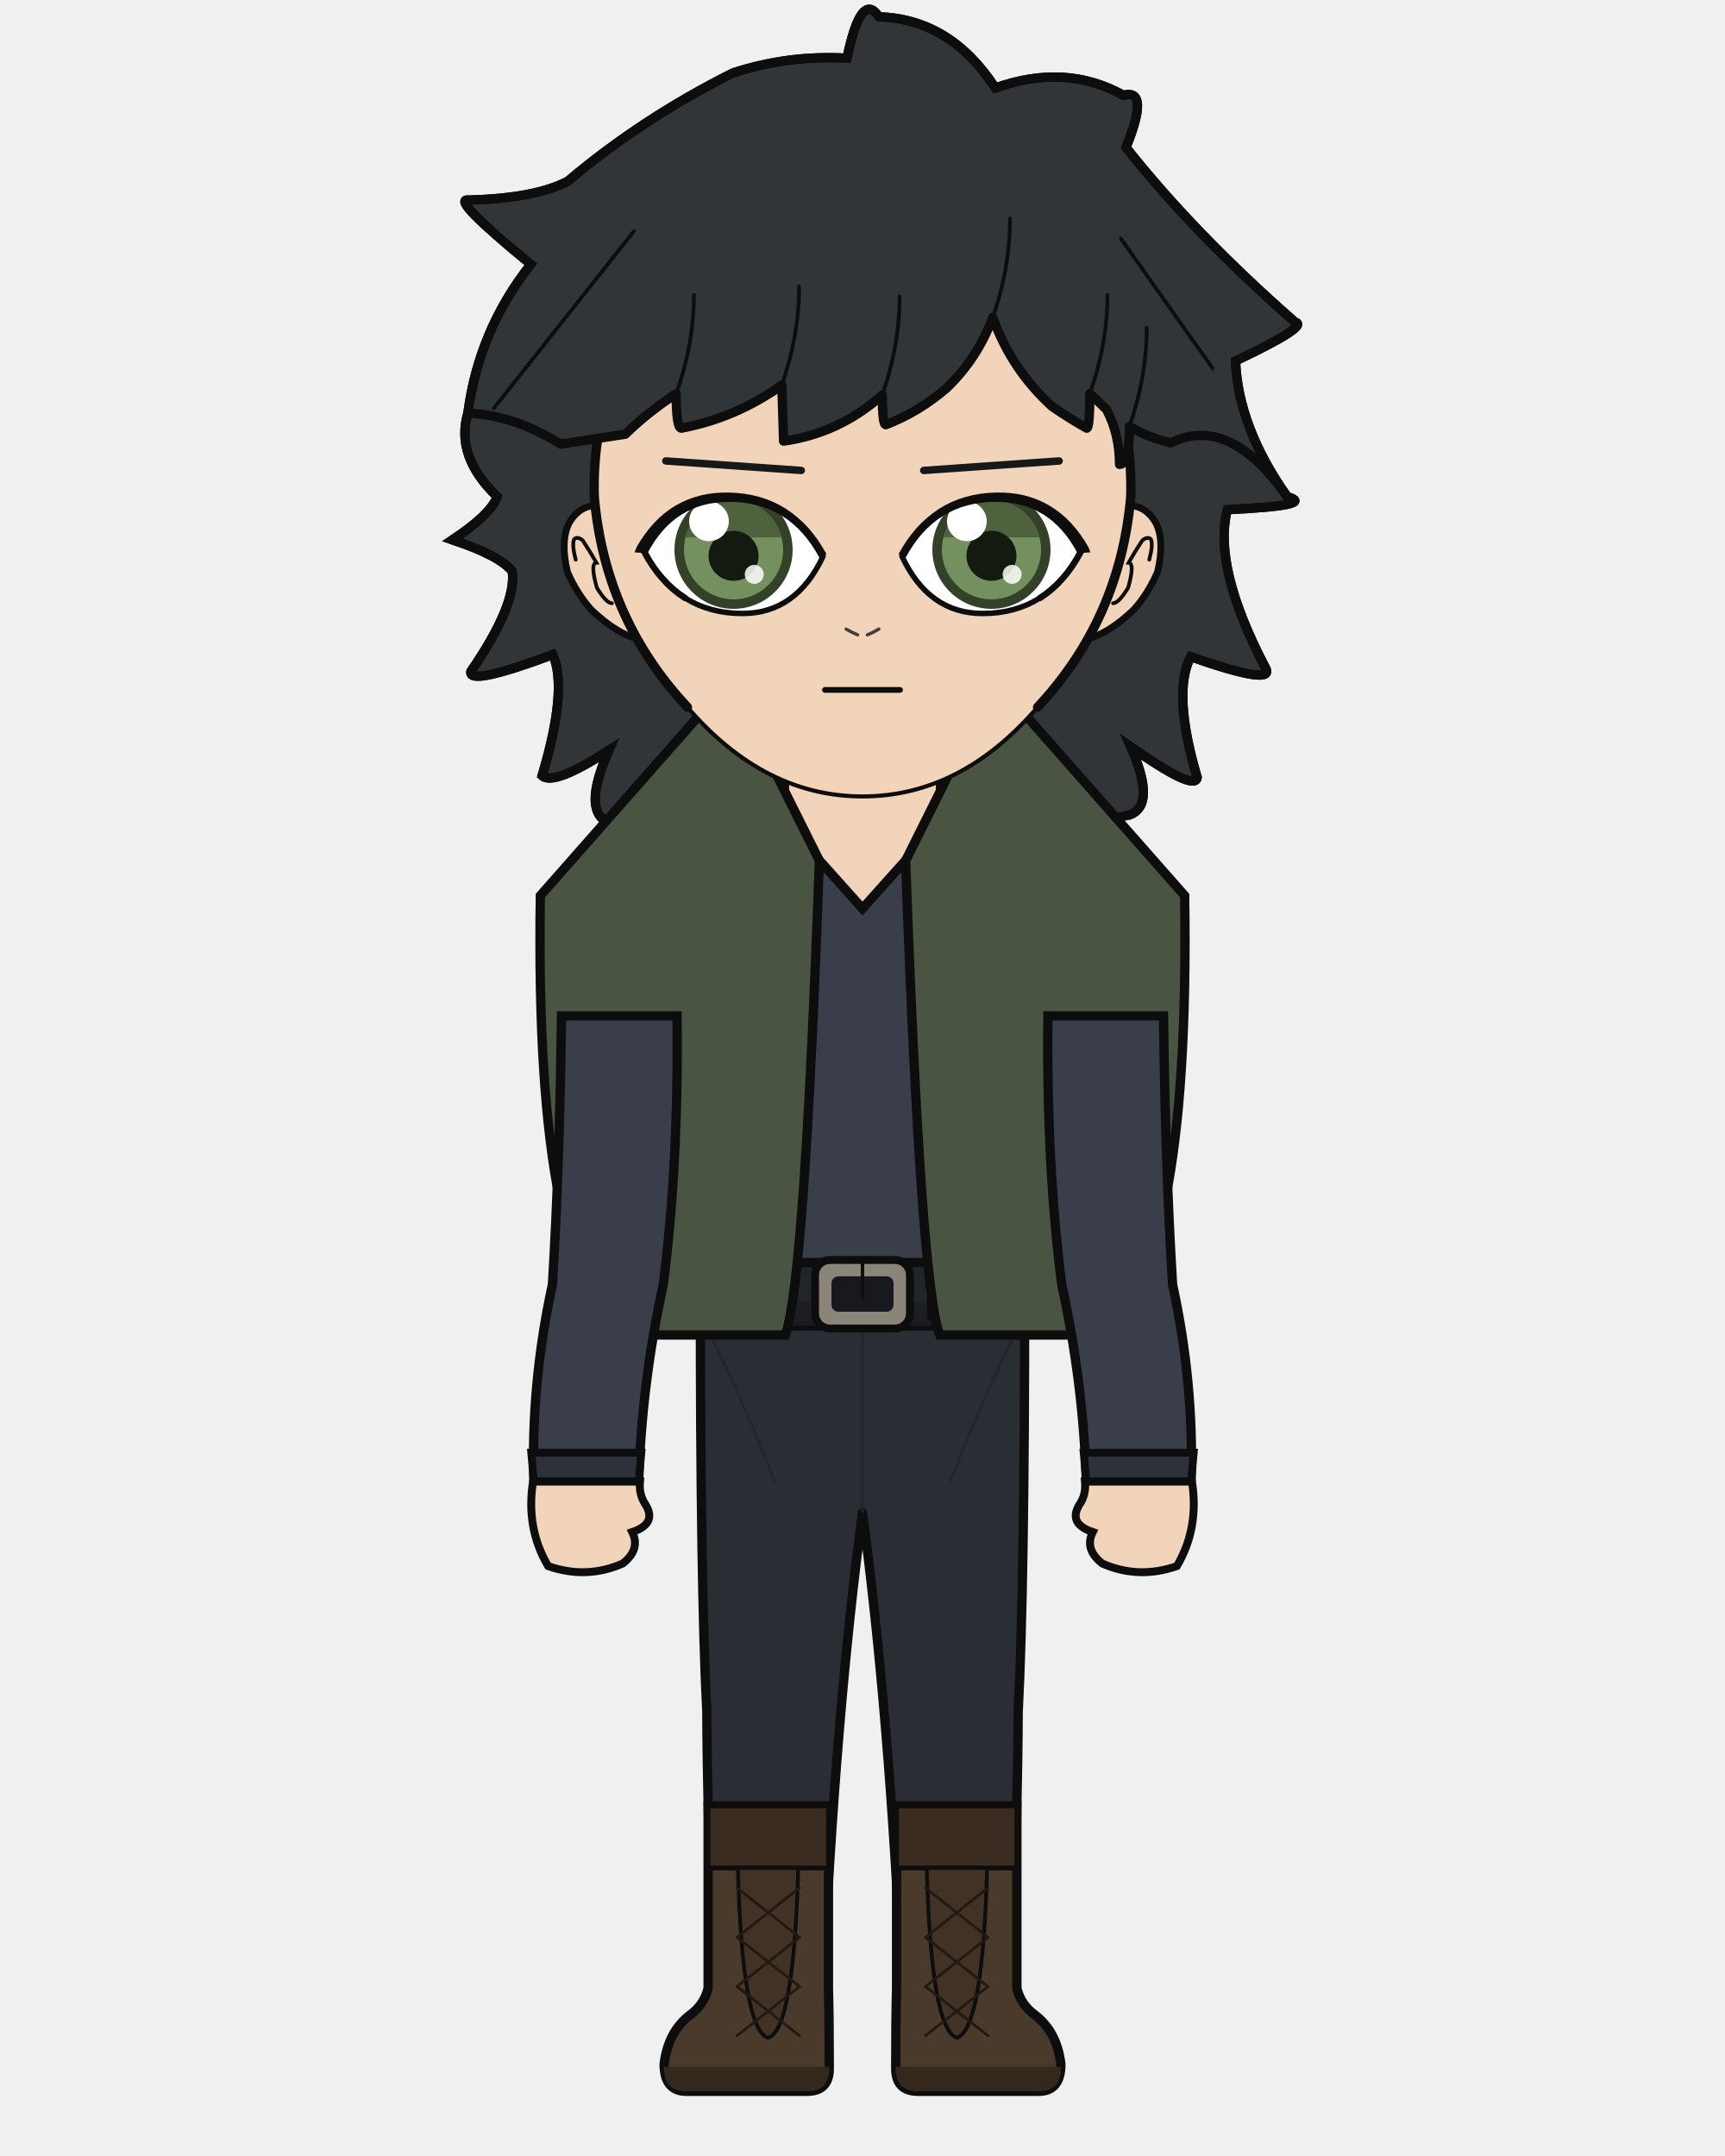
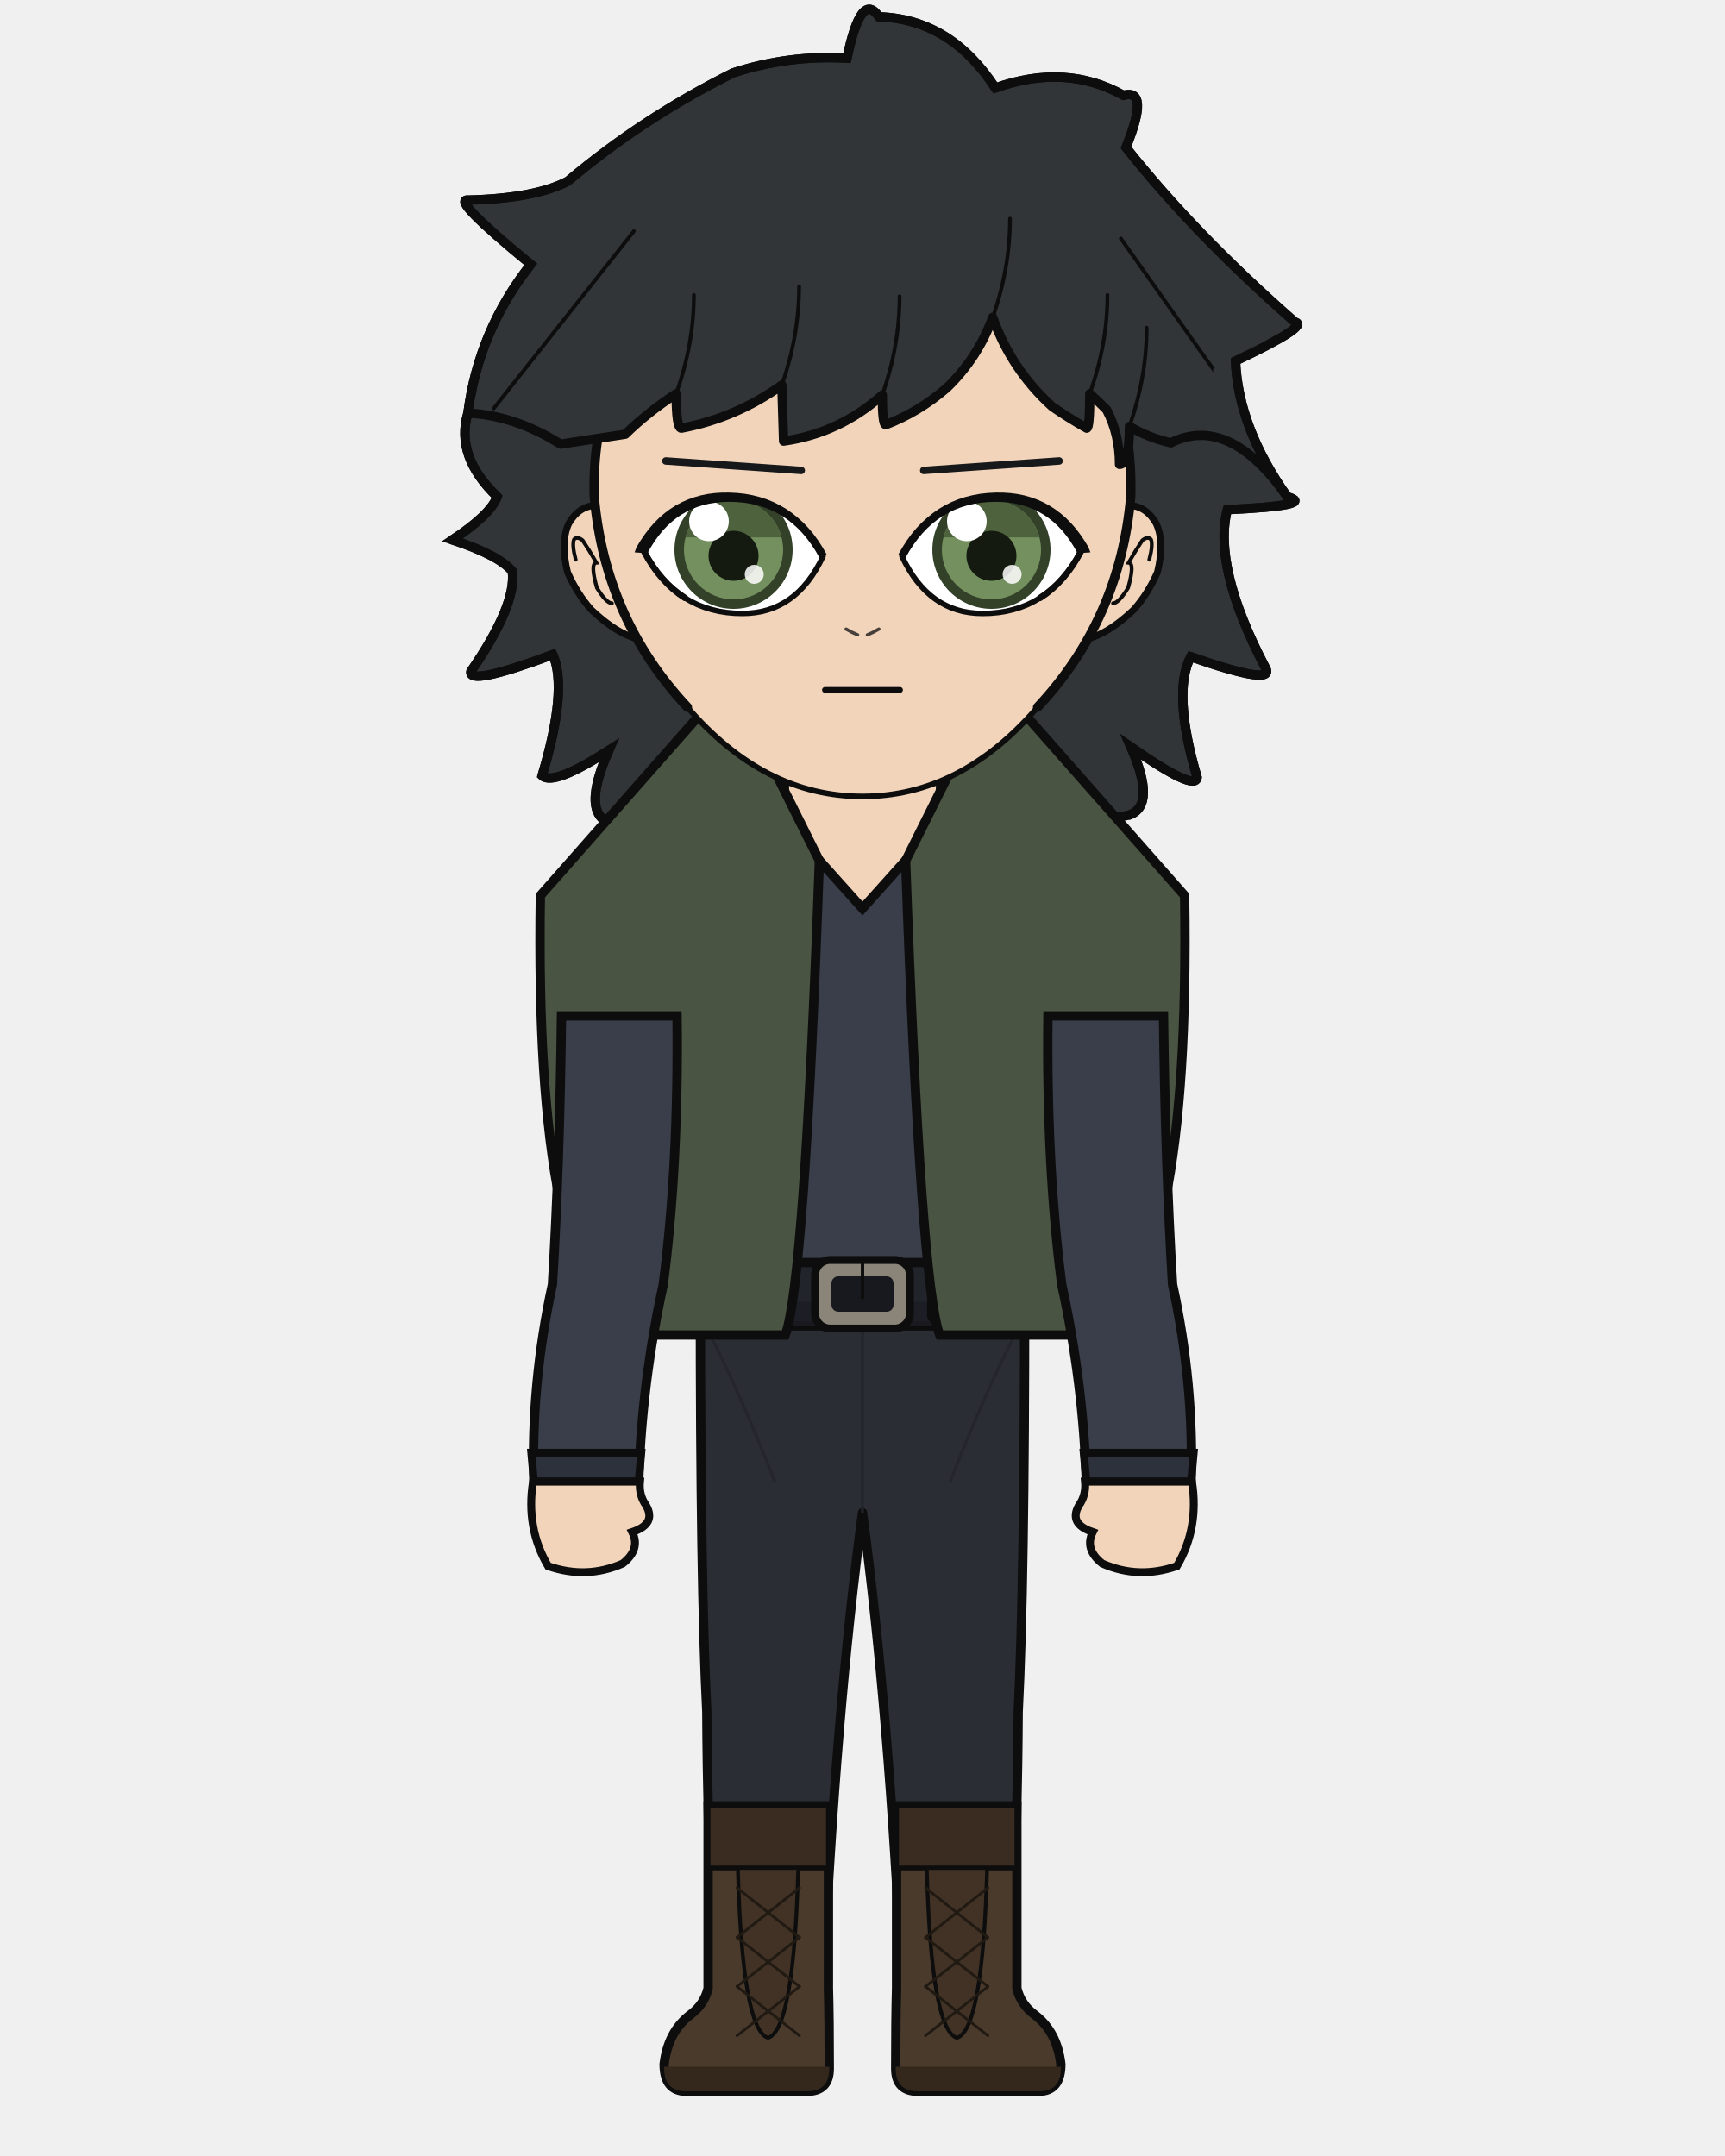
<svg xmlns="http://www.w3.org/2000/svg" width="400" height="500" viewBox="0 0 400 500">
  <defs>
    <clipPath id="hair-front">
      <path d="M 108.5 95.8 Q 119.3 96.3 130.0 103.0 Q 137.8 101.8 145.0 100.7 Q 150.1 95.7 156.8 91.3 Q 156.8 99.3 158.0 99.3 Q 170.7 96.9 181.3 89.3 Q 181.5 95.8 181.7 102.3 Q 194.6 100.5 204.6 91.6 Q 204.6 98.5 205.4 98.5 Q 213.0 95.6 219.5 90.0 Q 226.7 83.1 230.2 73.6 Q 234.5 85.7 244.0 94.3 Q 247.9 97.0 252.0 99.3 Q 252.7 99.3 252.7 91.3 Q 254.7 93.1 256.6 95.0 Q 259.6 100.7 259.6 107.7 Q 261.9 107.7 261.9 98.9 Q 266.3 101.5 271.5 102.7 Q 285.0 96.0 298.5 115.2 Q 281.9 100.1 281.3 85.6 Q 297.5 77.9 294.2 77.1 Q 272.4 58.0 257.4 39.1 Q 262.7 26.1 256.8 27.7 Q 244.3 20.7 228.9 26.1 Q 219.1 11.0 203.6 10.6 Q 199.8 4.7 196.6 19.6 Q 183.9 18.8 171.8 22.8 Q 152.1 32.6 135.8 46.4 Q 128.8 50.2 114.0 50.5 Q 110.0 50.0 127.7 64.6 Q 116.4 78.9 108.5 95.8 Z" />
    </clipPath>
  </defs>
  <path d="M 139.6 189.8 Q 135.8 186.1 141.2 174.0 Q 128.4 182.3 125.7 179.9 Q 131.7 159.9 128.2 151.8 Q 108.4 159.2 109.2 155.7 Q 119.8 140.3 118.8 132.5 Q 115.8 128.8 104.9 125.2 Q 113.7 119.4 115.3 115.2 Q 105.5 105.8 108.5 95.8 Q 111.0 76.6 123.1 61.3 Q 104.3 45.9 108.6 46.4 Q 124.2 46.0 131.7 42.0 Q 149.0 27.4 170.0 16.9 Q 182.9 12.7 196.4 13.5 Q 199.7 -2.3 203.8 3.9 Q 220.4 4.4 230.8 20.4 Q 247.1 14.6 260.5 22.1 Q 266.7 20.4 261.1 34.2 Q 277.0 54.3 300.3 74.7 Q 303.8 75.5 286.5 83.7 Q 287.1 99.1 298.5 115.2 Q 305.5 117.2 284.6 118.2 Q 281.2 131.5 293.4 154.8 Q 296.1 159.3 276.1 152.3 Q 271.8 160.6 277.6 180.3 Q 277.2 183.7 262.2 173.2 Q 268.2 186.7 261.9 189.0 Q 200.8 201.9 139.6 189.8 Z" fill="#313538" />
  <path d="M 139.6 189.8 Q 135.8 186.1 141.2 174.0 Q 128.4 182.3 125.7 179.9 Q 131.7 159.9 128.2 151.8 Q 108.4 159.2 109.2 155.7 Q 119.8 140.3 118.8 132.5 Q 115.8 128.8 104.9 125.2 Q 113.7 119.4 115.3 115.2 Q 105.5 105.8 108.5 95.8 Q 111.0 76.6 123.1 61.3 Q 104.3 45.9 108.6 46.4 Q 124.2 46.0 131.7 42.0 Q 149.0 27.4 170.0 16.9 Q 182.9 12.7 196.4 13.5 Q 199.7 -2.3 203.8 3.9 Q 220.4 4.4 230.8 20.4 Q 247.1 14.6 260.5 22.1 Q 266.7 20.4 261.1 34.2 Q 277.0 54.3 300.3 74.7 Q 303.8 75.5 286.5 83.7 Q 287.1 99.1 298.5 115.2 Q 305.5 117.2 284.6 118.2 Q 281.2 131.5 293.4 154.8 Q 296.1 159.3 276.1 152.3 Q 271.8 160.6 277.6 180.3 Q 277.2 183.7 262.2 173.2 Q 268.2 186.7 261.9 189.0 Q 200.8 201.9 139.6 189.8 Z" fill="none" stroke="#0d0d0d" stroke-width="2.16" stroke-linecap="round" stroke-linejoin="round" />
  <path d="M 181.9 199.2 Q 167.3 215.1 138.8 223.6 Q 134.5 224.9 134.5 229.2 Q 134.5 235.6 150.3 235.6 L 152.7 235.6 L 152.7 231.3 L 166.1 231.3 Q 166.1 269.9 169.8 297.9 Q 169.8 318.7 169.8 335.7 L 194.2 335.7 L 200.0 335.7 L 205.8 335.7 L 230.2 335.7 Q 230.2 318.7 230.2 297.9 Q 233.9 269.9 233.9 235.6 L 233.9 231.3 L 247.3 231.3 L 247.3 235.6 L 249.7 235.6 Q 265.5 235.6 265.5 229.2 Q 265.5 224.9 261.2 223.6 Q 240.6 206.9 218.1 199.2 Z" fill="#f2d4bb" stroke="#0d0d0d" stroke-width="2.16" />
  <rect x="181.9" y="172.5" width="36.3" height="38.0" rx="12.7" fill="#f2d4bb" />
  <line x1="181.9" y1="172.5" x2="181.9" y2="199.2" stroke="#0d0d0d" stroke-width="2.16" />
  <line x1="218.1" y1="172.5" x2="218.1" y2="199.2" stroke="#0d0d0d" stroke-width="2.16" />
  <path d="M 162.4 300.1 L 237.6 300.1 Q 237.6 367.9 236.1 397.0 Q 236.0 419.4 234.6 461.1 L 209.2 461.1 Q 206.2 397.0 200.0 350.8 Q 193.8 397.0 190.8 461.1 L 165.4 461.1 Q 164.0 419.4 163.9 397.0 Q 162.4 367.9 162.4 300.1 Z" fill="#2b2d34" stroke="#0d0d0d" stroke-width="2.16" stroke-linejoin="round" />
  <line x1="200.0" y1="306.2" x2="200.0" y2="350.8" stroke="#22242a" stroke-width="0.71" opacity="0.8" />
  <path d="M 164.0 308.2 Q 171.8 323.4 179.7 343.7" fill="none" stroke="#22242a" stroke-width="0.71" opacity="0.8" />
  <path d="M 236.0 308.2 Q 228.2 323.4 220.3 343.7" fill="none" stroke="#22242a" stroke-width="0.71" opacity="0.8" />
  <path d="M 192.1 418.8 L 192.1 461.1 Q 192.3 468.3 192.3 479.7 Q 192.3 485.0 187.1 485.0 L 159.2 485.0 Q 154.0 485.0 154.0 478.7 Q 154.9 471.2 160.0 467.3 Q 163.3 464.9 164.2 461.1 L 164.2 418.8 Z" fill="#4a3a2c" stroke="#0d0d0d" stroke-width="2.16" />
  <path d="M 192.3 479.3 L 154.0 479.3 L 154.0 479.7 Q 154.0 485.0 159.2 485.0 L 187.1 485.0 Q 192.3 485.0 192.3 479.7 Z" fill="#34281d" />
  <rect x="164.2" y="418.8" width="27.9" height="14.4" fill="#3a2c20" stroke="#0d0d0d" stroke-width="1.11" />
  <path d="M 171.1 433.2 L 185.1 433.2 Q 184.1 470.7 178.1 472.6 Q 172.1 470.7 171.1 433.2 Z" fill="#413225" stroke="#0d0d0d" stroke-width="0.87" />
  <line x1="185.4" y1="437.8" x2="170.9" y2="449.3" stroke="#211a13" stroke-width="0.63" stroke-linecap="round" />
  <line x1="170.9" y1="437.8" x2="185.4" y2="449.3" stroke="#211a13" stroke-width="0.63" stroke-linecap="round" />
  <line x1="185.4" y1="449.3" x2="170.9" y2="460.7" stroke="#211a13" stroke-width="0.63" stroke-linecap="round" />
  <line x1="170.9" y1="449.3" x2="185.4" y2="460.7" stroke="#211a13" stroke-width="0.63" stroke-linecap="round" />
  <line x1="185.4" y1="460.7" x2="170.9" y2="472.1" stroke="#211a13" stroke-width="0.63" stroke-linecap="round" />
  <line x1="170.9" y1="460.7" x2="185.4" y2="472.1" stroke="#211a13" stroke-width="0.63" stroke-linecap="round" />
  <path d="M 207.9 418.8 L 207.9 461.1 Q 207.7 468.3 207.7 479.7 Q 207.7 485.0 212.9 485.0 L 240.8 485.0 Q 246.0 485.0 246.0 478.7 Q 245.1 471.2 240.0 467.3 Q 236.7 464.9 235.8 461.1 L 235.8 418.8 Z" fill="#4a3a2c" stroke="#0d0d0d" stroke-width="2.16" />
  <path d="M 207.7 479.3 L 246.0 479.3 L 246.0 479.7 Q 246.0 485.0 240.8 485.0 L 212.9 485.0 Q 207.7 485.0 207.7 479.7 Z" fill="#34281d" />
  <rect x="207.9" y="418.8" width="27.9" height="14.4" fill="#3a2c20" stroke="#0d0d0d" stroke-width="1.11" />
  <path d="M 214.9 433.2 L 228.9 433.2 Q 227.9 470.7 221.9 472.6 Q 215.9 470.7 214.9 433.2 Z" fill="#413225" stroke="#0d0d0d" stroke-width="0.87" />
  <line x1="229.1" y1="437.8" x2="214.6" y2="449.3" stroke="#211a13" stroke-width="0.63" stroke-linecap="round" />
  <line x1="214.6" y1="437.8" x2="229.1" y2="449.3" stroke="#211a13" stroke-width="0.63" stroke-linecap="round" />
  <line x1="229.1" y1="449.3" x2="214.6" y2="460.7" stroke="#211a13" stroke-width="0.63" stroke-linecap="round" />
  <line x1="214.6" y1="449.3" x2="229.1" y2="460.7" stroke="#211a13" stroke-width="0.63" stroke-linecap="round" />
  <line x1="229.1" y1="460.7" x2="214.6" y2="472.1" stroke="#211a13" stroke-width="0.63" stroke-linecap="round" />
  <line x1="214.6" y1="460.7" x2="229.1" y2="472.1" stroke="#211a13" stroke-width="0.63" stroke-linecap="round" />
  <path d="M 175.8 186.5 Q 163.5 206.5 127.0 216.3 Q 127.0 235.6 161.8 235.6 Q 161.8 269.9 165.5 297.9 Q 165.2 299.1 165.2 300.1 L 234.8 300.1 Q 234.8 299.1 234.5 297.9 Q 238.2 269.9 238.2 235.6 Q 273.0 235.6 273.0 216.3 Q 245.3 198.3 224.2 186.5 L 218.1 186.5 L 218.1 190.5 L 200.0 210.7 L 181.9 190.5 L 181.9 186.5 Z" fill="#3a3e4a" stroke="#0d0d0d" stroke-width="2.16" />
  <rect x="161.0" y="292.8" width="78.1" height="14.7" rx="2.6" fill="#22242c" stroke="#0d0d0d" stroke-width="2.16" />
  <rect x="161.0" y="301.9" width="78.1" height="5.6" rx="2.6" fill="#1b1c23" opacity="0.8" />
  <rect x="189.0" y="292.2" width="22.0" height="15.9" rx="3.5" fill="#8a8578" stroke="#0d0d0d" stroke-width="1.83" />
  <rect x="192.8" y="296.0" width="14.4" height="8.2" rx="1.6" fill="#17191f" />
  <line x1="200.0" y1="292.2" x2="200.0" y2="300.9" stroke="#0d0d0d" stroke-width="0.79" stroke-linecap="round" />
  <rect x="215.4" y="293.9" width="3.2" height="12.3" rx="1.0" fill="#17191f" stroke="#0d0d0d" stroke-width="0.87" />
  <path d="M 190.0 199.6 L 169.2 157.9 L 125.3 207.7 Q 123.9 297.9 146.1 309.6 L 182.1 309.6 Q 186.5 297.9 190.0 199.6 Z" fill="#4a5442" stroke="#0d0d0d" stroke-width="2.16" />
  <path d="M 210.0 199.6 L 230.8 157.9 L 274.7 207.7 Q 276.1 297.9 253.9 309.6 L 217.9 309.6 Q 213.5 297.9 210.0 199.6 Z" fill="#4a5442" stroke="#0d0d0d" stroke-width="2.16" />
  <path d="M 157.0 235.6 L 130.2 235.6 Q 129.8 269.9 128.1 297.9 Q 123.1 320.8 123.8 343.6 L 148.1 343.6 Q 148.8 320.8 153.8 297.9 Q 157.4 269.9 157.0 235.6 Z" fill="#3a3e4a" stroke="#0d0d0d" stroke-width="2.16" />
  <path d="M 123.2 336.9 L 148.7 336.9 L 148.1 343.6 L 123.8 343.6 Z" fill="#2d313b" stroke="#0d0d0d" stroke-width="1.83" />
  <path d="M 123.6 343.6 Q 121.9 354.4 127.1 363.2 Q 136.0 366.3 144.4 362.6 Q 148.6 359.3 146.6 355.3 Q 152.3 353.4 149.8 349.1 Q 148.1 346.7 148.4 343.6 Z" fill="#f2d4bb" stroke="#0d0d0d" stroke-width="1.83" />
  <path d="M 243.0 235.6 L 269.8 235.6 Q 270.2 269.9 271.9 297.9 Q 276.9 320.8 276.2 343.6 L 251.9 343.6 Q 251.2 320.8 246.2 297.9 Q 242.6 269.9 243.0 235.6 Z" fill="#3a3e4a" stroke="#0d0d0d" stroke-width="2.16" />
  <path d="M 251.3 336.9 L 276.8 336.9 L 276.2 343.6 L 251.9 343.6 Z" fill="#2d313b" stroke="#0d0d0d" stroke-width="1.83" />
  <path d="M 276.4 343.6 Q 278.1 354.4 272.9 363.2 Q 264.0 366.3 255.6 362.6 Q 251.4 359.3 253.4 355.3 Q 247.7 353.4 250.2 349.1 Q 251.9 346.7 251.6 343.6 Z" fill="#f2d4bb" stroke="#0d0d0d" stroke-width="1.83" />
  <path d="M 138.0 117.2 Q 134.1 117.5 131.9 121.4 Q 129.9 125.7 131.6 132.7 Q 133.8 137.7 137.1 141.4 Q 143.1 147.1 148.1 148.2 Z" fill="#f2d4bb" />
  <path d="M 138.0 117.2 Q 134.1 117.5 131.9 121.4 Q 129.9 125.7 131.6 132.7 Q 133.8 137.7 137.1 141.4 Q 143.1 147.1 148.1 148.2" fill="none" stroke="#0d0d0d" stroke-width="1.58" stroke-linecap="round" />
  <path d="M 133.5 129.8 Q 132.6 126.4 133.1 125.1 Q 133.8 124.3 135.1 125.3 Q 136.7 127.7 138.3 130.5 Q 136.8 130.6 138.4 136.3 Q 140.6 139.9 141.9 139.9" fill="none" stroke="#0d0d0d" stroke-width="0.87" stroke-linecap="round" />
  <path d="M 262.0 117.2 Q 265.9 117.5 268.1 121.4 Q 270.1 125.7 268.4 132.7 Q 266.2 137.7 262.9 141.4 Q 256.9 147.1 251.9 148.2 Z" fill="#f2d4bb" />
  <path d="M 262.0 117.2 Q 265.9 117.5 268.1 121.4 Q 270.1 125.7 268.4 132.7 Q 266.2 137.7 262.9 141.4 Q 256.9 147.1 251.9 148.2" fill="none" stroke="#0d0d0d" stroke-width="1.58" stroke-linecap="round" />
  <path d="M 266.5 129.8 Q 267.4 126.4 266.9 125.1 Q 266.2 124.3 264.9 125.3 Q 263.3 127.7 261.7 130.5 Q 263.2 130.6 261.6 136.3 Q 259.4 139.9 258.1 139.9" fill="none" stroke="#0d0d0d" stroke-width="0.87" stroke-linecap="round" />
  <path d="M 200.0 47.9 Q 226.1 47.9 244.6 67.6 Q 263.0 87.3 262.2 115.2 Q 259.7 143.6 240.6 164.0 Q 222.8 184.7 200.0 184.7 Q 177.2 184.7 159.4 164.0 Q 140.3 143.6 137.8 115.2 Q 137.0 87.3 155.4 67.6 Q 173.9 47.9 200.0 47.9 Z" fill="#f2d4bb" />
  <path d="M 159.4 164.0 Q 140.3 143.6 137.8 115.2 Q 137.0 87.3 155.4 67.6 Q 173.9 47.9 200.0 47.9 Q 226.1 47.9 244.6 67.6 Q 263.0 87.3 262.2 115.2 Q 259.7 143.6 240.6 164.0" fill="none" stroke="#0d0d0d" stroke-width="2.16" stroke-linecap="round" />
-   <path d="M 240.6 164.0 Q 222.8 184.7 200.0 184.7 Q 177.2 184.7 159.4 164.0" fill="none" stroke="#0d0d0d" stroke-width="0.95" stroke-linecap="round" />
+   <path d="M 240.6 164.0 Q 222.8 184.7 200.0 184.7 Q 177.2 184.7 159.4 164.0" fill="none" stroke="#0d0d0d" stroke-width="1.29" stroke-linecap="round" />
  <line x1="185.8" y1="109.1" x2="154.4" y2="106.9" stroke="#161819" stroke-width="1.73" stroke-linecap="round" />
  <defs>
    <clipPath id="eye-l">
      <path d="M 190.9 129.0 Q 183.6 115.5 169.1 115.5 Q 155.9 115.5 149.3 127.9 Q 156.9 142.3 172.2 142.3 Q 184.7 142.3 190.9 129.0 Z" />
    </clipPath>
  </defs>
  <path d="M 190.9 129.0 Q 183.6 115.5 169.1 115.5 Q 155.9 115.5 149.3 127.9 Q 156.9 142.3 172.2 142.3 Q 184.7 142.3 190.9 129.0 Z" fill="white" stroke="none" />
  <g clip-path="url(#eye-l)">
    <circle cx="170.1" cy="127.5" r="13.7" fill="#334129" />
    <circle cx="170.1" cy="127.5" r="11.5" fill="#74905e" />
    <path d="M 158.98 124.63 A 11.48 11.48 0 0 1 181.22 124.63 Z" fill="#4d623d" />
    <circle cx="170.1" cy="128.9" r="5.8" fill="#141a10" />
    <circle cx="164.4" cy="120.9" r="4.6" fill="white" />
    <circle cx="174.9" cy="133.2" r="2.2" fill="white" opacity="0.85" />
  </g>
  <path d="M 149.34 127.86 L 150.31 129.60 L 151.35 131.24 L 152.45 132.76 L 153.61 134.16 L 154.83 135.46 L 156.10 136.64 L 157.44 137.71 L 158.84 138.67 L 160.30 139.51 L 161.81 140.25 L 163.39 140.86 L 165.03 141.37 L 166.73 141.77 L 168.48 142.05 L 170.30 142.22 L 172.18 142.27 L 173.71 142.22 L 175.20 142.06 L 176.64 141.81 L 178.02 141.44 L 179.36 140.98 L 180.65 140.40 L 181.90 139.73 L 183.09 138.95 L 184.23 138.07 L 185.33 137.08 L 186.37 135.99 L 187.37 134.80 L 188.32 133.50 L 189.21 132.10 L 190.06 130.60 L 190.86 128.99" fill="none" stroke="#0d0d0d" stroke-width="1.27" stroke-linecap="round" />
  <path d="M 149.34 127.86 L 150.31 129.60 L 151.35 131.24 L 152.45 132.76 L 153.61 134.16 L 154.83 135.46 L 156.10 136.64 L 157.44 137.71 L 158.84 138.67" fill="none" stroke="#0d0d0d" stroke-width="1.47" stroke-linecap="round" />
  <path d="M 191.66 128.53 L 190.71 126.88 L 189.69 125.30 L 188.61 123.83 L 187.47 122.46 L 186.26 121.20 L 184.99 120.05 L 183.67 118.99 L 182.30 118.03 L 180.86 117.18 L 179.35 116.43 L 177.79 115.79 L 176.16 115.26 L 174.48 114.84 L 172.73 114.52 L 170.92 114.32 L 169.06 114.23 L 167.36 114.24 L 165.71 114.35 L 164.09 114.56 L 162.52 114.88 L 161.00 115.31 L 159.52 115.84 L 158.08 116.48 L 156.70 117.22 L 155.37 118.07 L 154.09 119.03 L 152.86 120.09 L 151.69 121.26 L 150.58 122.53 L 149.53 123.90 L 148.53 125.37 L 147.61 126.89 L 147.15 128.10 L 150.13 128.31 L 150.97 126.83 L 151.83 125.47 L 152.75 124.21 L 153.71 123.04 L 154.72 121.97 L 155.78 121.00 L 156.88 120.12 L 158.03 119.34 L 159.23 118.65 L 160.48 118.05 L 161.78 117.54 L 163.13 117.12 L 164.53 116.80 L 165.99 116.57 L 167.50 116.43 L 169.06 116.38 L 170.80 116.43 L 172.47 116.58 L 174.09 116.84 L 175.65 117.20 L 177.15 117.65 L 178.59 118.21 L 179.98 118.87 L 181.31 119.62 L 182.59 120.48 L 183.81 121.45 L 184.98 122.51 L 186.10 123.68 L 187.17 124.96 L 188.18 126.34 L 189.15 127.83 L 190.07 129.44 Z" fill="#0d0d0d" stroke="none" />
  <line x1="214.2" y1="109.1" x2="245.6" y2="106.9" stroke="#161819" stroke-width="1.73" stroke-linecap="round" />
  <defs>
    <clipPath id="eye-r">
      <path d="M 209.1 129.0 Q 216.4 115.5 230.9 115.5 Q 244.1 115.5 250.7 127.9 Q 243.1 142.3 227.8 142.3 Q 215.3 142.3 209.1 129.0 Z" />
    </clipPath>
  </defs>
  <path d="M 209.1 129.0 Q 216.4 115.5 230.9 115.5 Q 244.1 115.5 250.7 127.9 Q 243.1 142.3 227.8 142.3 Q 215.3 142.3 209.1 129.0 Z" fill="white" stroke="none" />
  <g clip-path="url(#eye-r)">
    <circle cx="229.9" cy="127.5" r="13.7" fill="#334129" />
    <circle cx="229.9" cy="127.5" r="11.5" fill="#74905e" />
    <path d="M 218.78 124.63 A 11.48 11.48 0 0 1 241.02 124.63 Z" fill="#4d623d" />
    <circle cx="229.9" cy="128.9" r="5.8" fill="#141a10" />
    <circle cx="224.2" cy="120.9" r="4.6" fill="white" />
    <circle cx="234.7" cy="133.2" r="2.2" fill="white" opacity="0.85" />
  </g>
  <path d="M 250.66 127.86 L 249.69 129.60 L 248.65 131.24 L 247.55 132.76 L 246.39 134.16 L 245.17 135.46 L 243.90 136.64 L 242.56 137.71 L 241.16 138.67 L 239.70 139.51 L 238.19 140.25 L 236.61 140.86 L 234.97 141.37 L 233.27 141.77 L 231.52 142.05 L 229.70 142.22 L 227.82 142.27 L 226.29 142.22 L 224.80 142.06 L 223.36 141.81 L 221.98 141.44 L 220.64 140.98 L 219.35 140.40 L 218.10 139.73 L 216.91 138.95 L 215.77 138.07 L 214.67 137.08 L 213.63 135.99 L 212.63 134.80 L 211.68 133.50 L 210.79 132.10 L 209.94 130.60 L 209.14 128.99" fill="none" stroke="#0d0d0d" stroke-width="1.27" stroke-linecap="round" />
  <path d="M 250.66 127.86 L 249.69 129.60 L 248.65 131.24 L 247.55 132.76 L 246.39 134.16 L 245.17 135.46 L 243.90 136.64 L 242.56 137.71 L 241.16 138.67" fill="none" stroke="#0d0d0d" stroke-width="1.47" stroke-linecap="round" />
  <path d="M 208.34 128.53 L 209.29 126.88 L 210.31 125.30 L 211.39 123.83 L 212.53 122.46 L 213.74 121.20 L 215.01 120.05 L 216.33 118.99 L 217.70 118.03 L 219.14 117.18 L 220.65 116.43 L 222.21 115.79 L 223.84 115.26 L 225.52 114.84 L 227.27 114.52 L 229.08 114.32 L 230.94 114.23 L 232.64 114.24 L 234.29 114.35 L 235.91 114.56 L 237.48 114.88 L 239.00 115.31 L 240.48 115.84 L 241.92 116.48 L 243.30 117.22 L 244.63 118.07 L 245.91 119.03 L 247.14 120.09 L 248.31 121.26 L 249.42 122.53 L 250.47 123.90 L 251.47 125.37 L 252.39 126.89 L 252.85 128.10 L 249.87 128.31 L 249.03 126.83 L 248.17 125.47 L 247.25 124.21 L 246.29 123.04 L 245.28 121.97 L 244.22 121.00 L 243.12 120.12 L 241.97 119.34 L 240.77 118.65 L 239.52 118.05 L 238.22 117.54 L 236.87 117.12 L 235.47 116.80 L 234.01 116.57 L 232.50 116.43 L 230.94 116.38 L 229.20 116.43 L 227.53 116.58 L 225.91 116.84 L 224.35 117.20 L 222.85 117.65 L 221.41 118.21 L 220.02 118.87 L 218.69 119.62 L 217.41 120.48 L 216.19 121.45 L 215.02 122.51 L 213.90 123.68 L 212.83 124.96 L 211.82 126.34 L 210.85 127.83 L 209.93 129.44 Z" fill="#0d0d0d" stroke="none" />
  <path d="M 196.20 145.89 Q 197.54 146.69 198.87 147.23" fill="none" stroke="#0d0d0d" stroke-width="0.76" opacity="0.75" stroke-linecap="round" />
  <path d="M 203.80 145.89 Q 202.46 146.69 201.13 147.23" fill="none" stroke="#0d0d0d" stroke-width="0.76" opacity="0.75" stroke-linecap="round" />
  <path d="M 191.3 160.0 Q 200.0 160.0 208.7 160.0" fill="none" stroke="#0d0d0d" stroke-width="1.34" stroke-linecap="round" />
  <path d="M 108.5 95.8 Q 119.3 96.3 130.0 103.0 Q 137.8 101.8 145.0 100.7 Q 150.1 95.7 156.8 91.3 Q 156.8 99.3 158.0 99.3 Q 170.7 96.9 181.3 89.3 Q 181.5 95.8 181.7 102.3 Q 194.6 100.5 204.6 91.6 Q 204.6 98.5 205.4 98.5 Q 213.0 95.6 219.5 90.0 Q 226.7 83.1 230.2 73.6 Q 234.5 85.7 244.0 94.3 Q 247.9 97.0 252.0 99.3 Q 252.7 99.3 252.7 91.3 Q 254.7 93.1 256.6 95.0 Q 259.6 100.7 259.6 107.7 Q 261.9 107.7 261.9 98.9 Q 266.3 101.5 271.5 102.7 Q 285.0 96.0 298.5 115.2 Q 281.9 100.1 281.3 85.6 Q 297.5 77.9 294.2 77.1 Q 272.4 58.0 257.4 39.1 Q 262.7 26.1 256.8 27.7 Q 244.3 20.7 228.9 26.1 Q 219.1 11.0 203.6 10.6 Q 199.8 4.7 196.6 19.6 Q 183.9 18.8 171.8 22.8 Q 152.1 32.6 135.8 46.4 Q 128.8 50.2 114.0 50.5 Q 110.0 50.0 127.7 64.6 Q 116.4 78.9 108.5 95.8 Z" fill="#313538" />
  <path d="M 108.5 95.8 Q 119.3 96.3 130.0 103.0 Q 137.8 101.8 145.0 100.7 Q 150.1 95.7 156.8 91.3 Q 156.8 99.3 158.0 99.3 Q 170.7 96.9 181.3 89.3 Q 181.5 95.8 181.7 102.3 Q 194.6 100.5 204.6 91.6 Q 204.6 98.5 205.4 98.5 Q 213.0 95.6 219.5 90.0 Q 226.7 83.1 230.2 73.6 Q 234.5 85.7 244.0 94.3 Q 247.9 97.0 252.0 99.3 Q 252.7 99.3 252.7 91.3 Q 254.7 93.1 256.6 95.0 Q 259.6 100.7 259.6 107.7 Q 261.9 107.7 261.9 98.9 Q 266.3 101.5 271.5 102.7 Q 285.0 96.0 298.5 115.2" fill="none" stroke="#0d0d0d" stroke-width="2.16" stroke-linecap="round" stroke-linejoin="round" />
  <path d="M 261.9 189.0 Q 268.2 186.7 262.2 173.2 Q 277.2 183.7 277.6 180.3 Q 271.8 160.6 276.1 152.3 Q 296.1 159.3 293.4 154.8 Q 281.2 131.5 284.6 118.2 Q 305.5 117.2 298.5 115.2 Q 287.1 99.1 286.5 83.7 Q 303.8 75.5 300.3 74.7 Q 277.0 54.3 261.1 34.2 Q 266.7 20.4 260.5 22.1 Q 247.1 14.6 230.8 20.4 Q 220.4 4.4 203.8 3.9" fill="none" stroke="#0d0d0d" stroke-width="2.16" stroke-linecap="round" />
  <path d="M 139.6 189.8 Q 135.8 186.1 141.2 174.0 Q 128.4 182.3 125.7 179.9 Q 131.7 159.9 128.2 151.8 Q 108.4 159.2 109.2 155.7 Q 119.8 140.3 118.8 132.5 Q 115.8 128.8 104.9 125.2 Q 113.7 119.4 115.3 115.2 Q 105.5 105.8 108.5 95.8 Q 111.0 76.6 123.1 61.3 Q 104.3 45.9 108.6 46.4 Q 124.2 46.0 131.7 42.0 Q 149.0 27.4 170.0 16.9 Q 182.9 12.7 196.4 13.5 Q 199.7 -2.3 203.8 3.9" fill="none" stroke="#0d0d0d" stroke-width="2.16" stroke-linecap="round" />
  <path d="M 156.8 91.3 Q 160.9 79.8 160.9 68.4" fill="none" stroke="#0d0d0d" stroke-width="0.87" stroke-linecap="round" clip-path="url(#hair-front)" />
  <path d="M 181.3 89.3 Q 185.3 77.8 185.3 66.4" fill="none" stroke="#0d0d0d" stroke-width="0.87" stroke-linecap="round" clip-path="url(#hair-front)" />
  <path d="M 204.6 91.6 Q 208.6 80.1 208.6 68.7" fill="none" stroke="#0d0d0d" stroke-width="0.87" stroke-linecap="round" clip-path="url(#hair-front)" />
  <path d="M 230.2 73.6 Q 234.2 62.2 234.2 50.7" fill="none" stroke="#0d0d0d" stroke-width="0.87" stroke-linecap="round" clip-path="url(#hair-front)" />
  <path d="M 252.7 91.3 Q 256.8 79.8 256.8 68.4" fill="none" stroke="#0d0d0d" stroke-width="0.87" stroke-linecap="round" clip-path="url(#hair-front)" />
  <path d="M 261.9 98.9 Q 265.9 87.4 265.9 76.0" fill="none" stroke="#0d0d0d" stroke-width="0.87" stroke-linecap="round" clip-path="url(#hair-front)" />
  <path d="M 147.0 53.6 Q 130.7 74.2 114.5 94.7" fill="none" stroke="#0d0d0d" stroke-width="0.87" stroke-linecap="round" clip-path="url(#hair-front)" />
  <path d="M 259.9 55.3 Q 274.4 75.9 289.0 96.4" fill="none" stroke="#0d0d0d" stroke-width="0.87" stroke-linecap="round" clip-path="url(#hair-front)" />
</svg>
